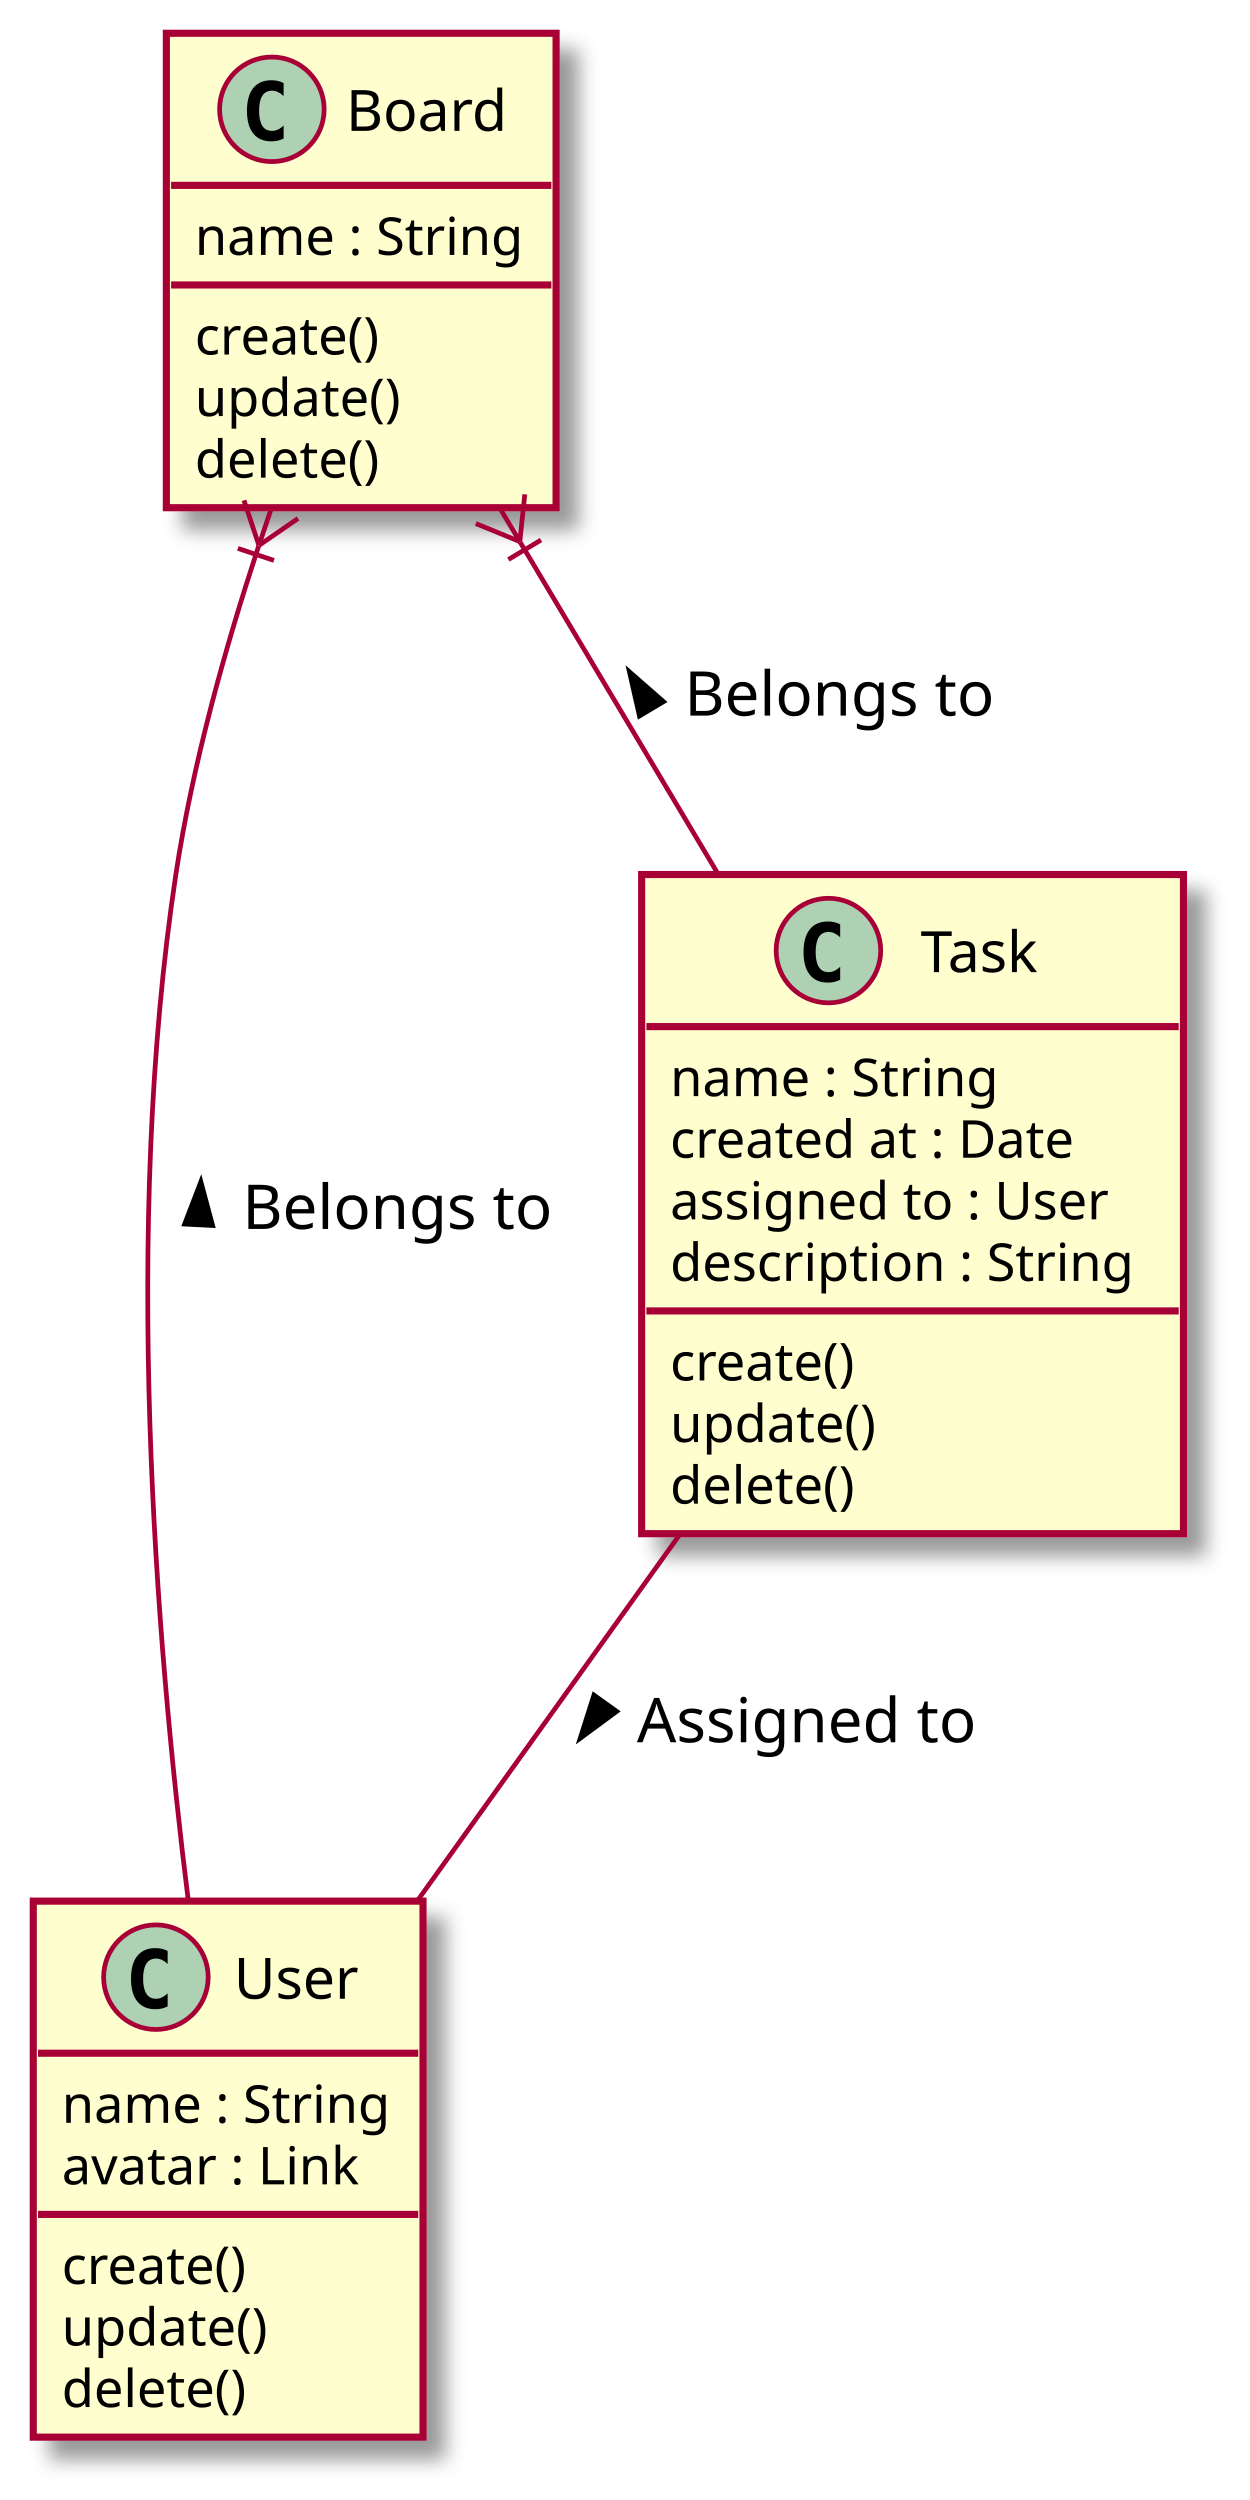
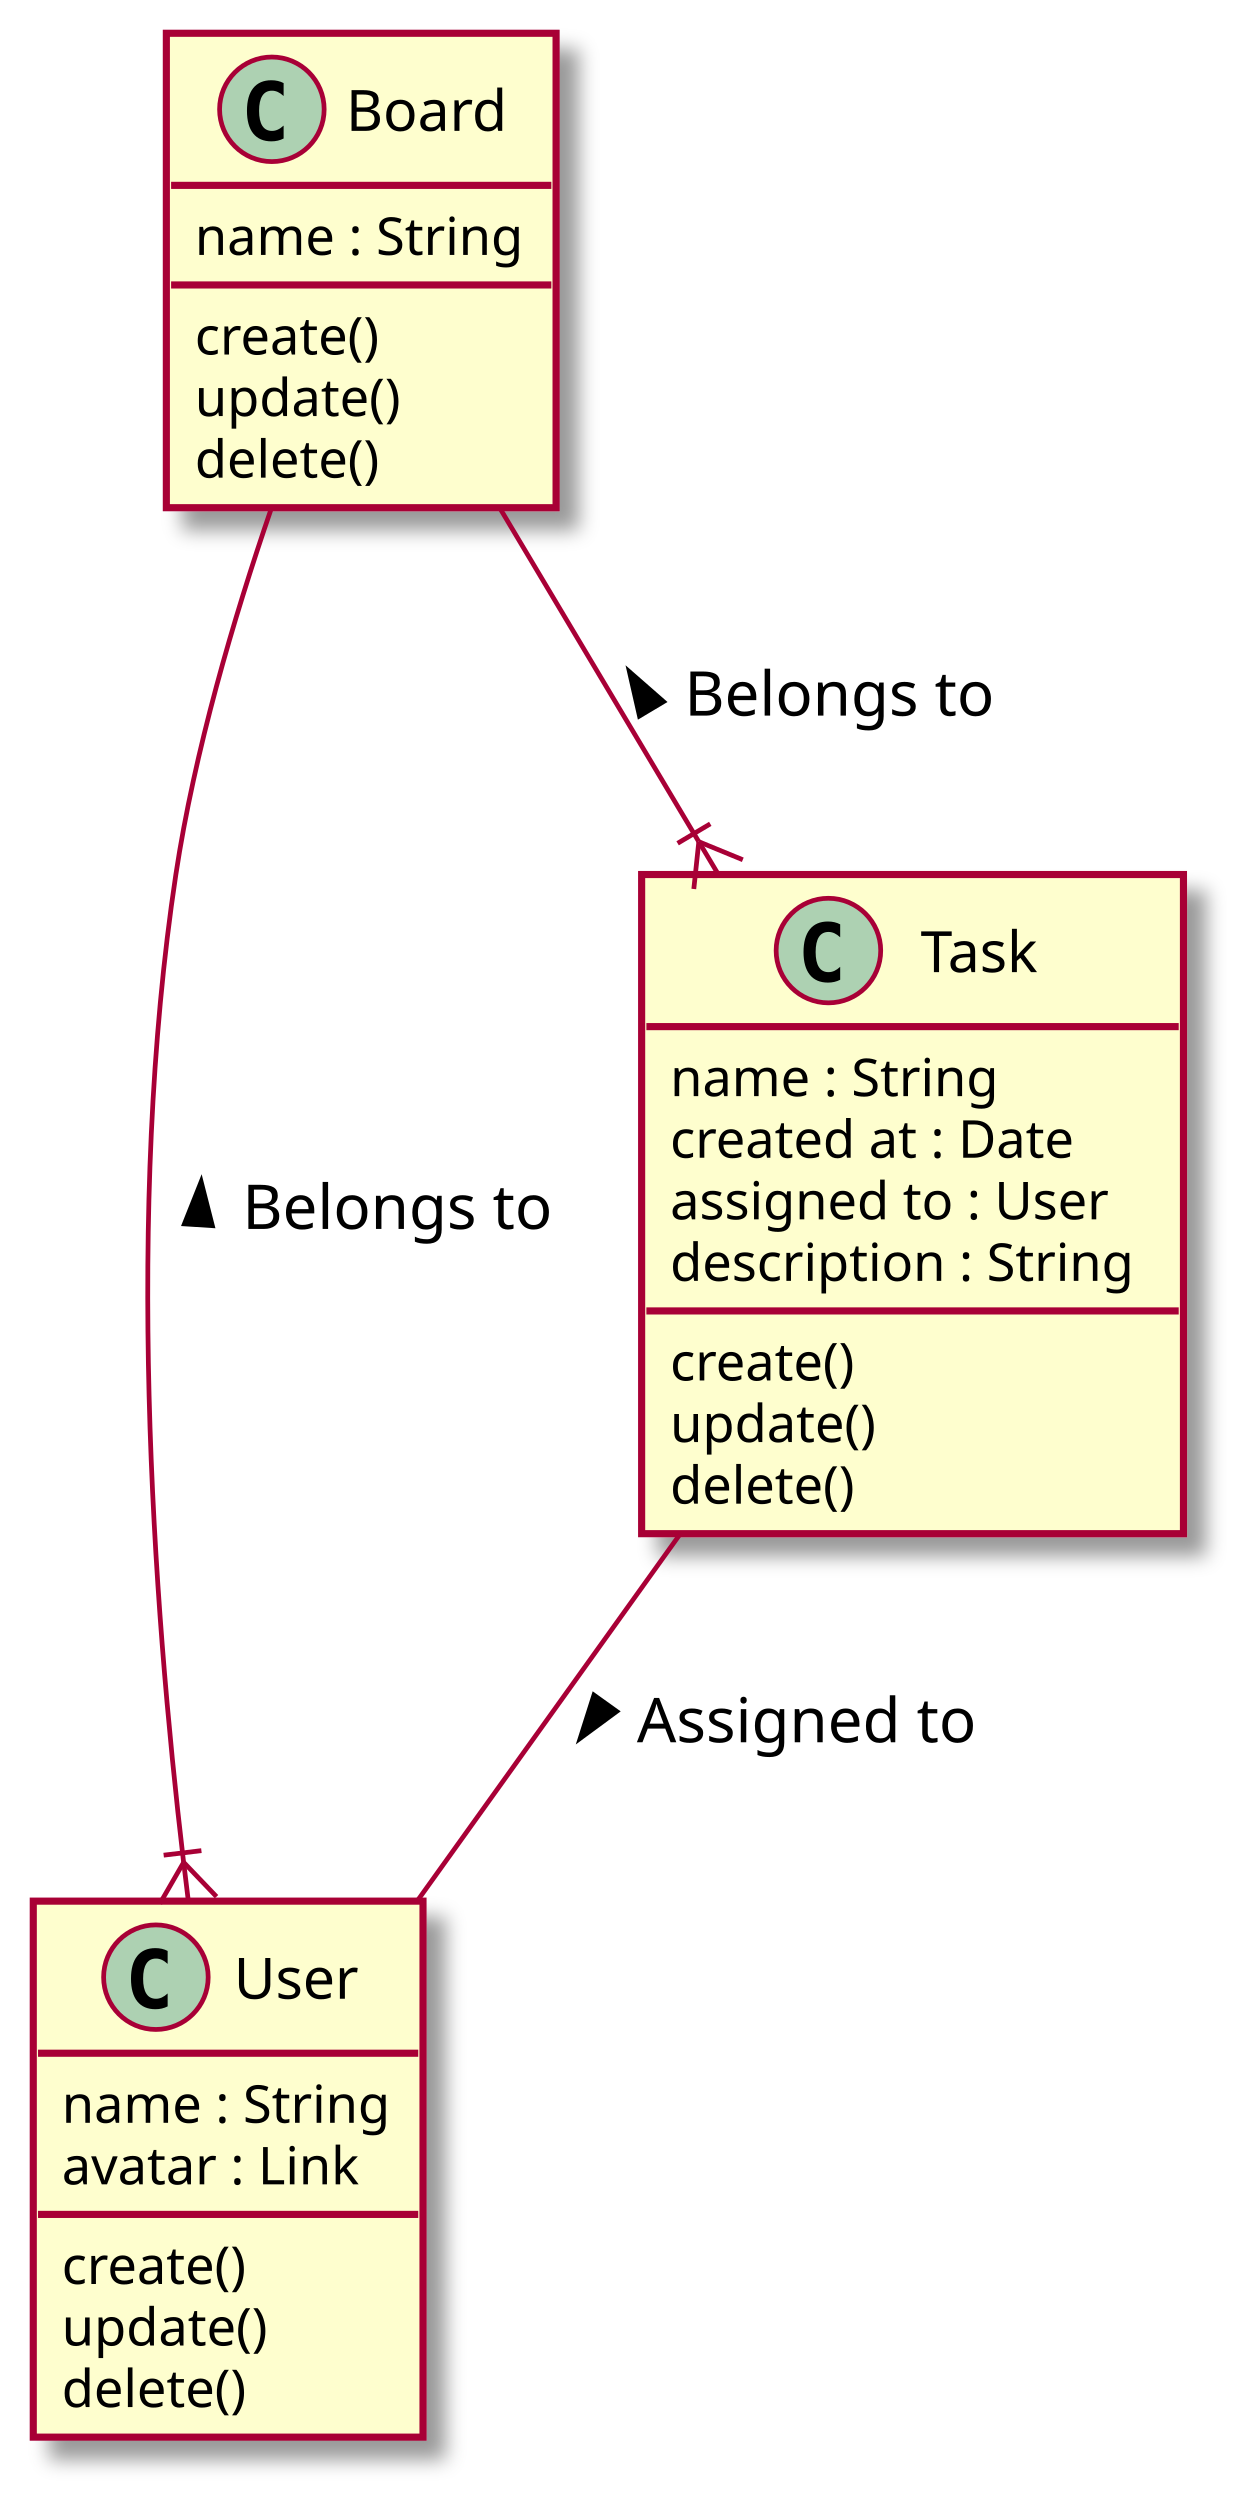
<svg xmlns="http://www.w3.org/2000/svg" contentScriptType="application/ecmascript" contentStyleType="text/css" height="1052px" preserveAspectRatio="none" style="width:526px;height:1052px;" version="1.1" viewBox="0 0 526 1052" width="526px" zoomAndPan="magnify">
  <defs>
-     <filter height="300%" id="f1i0g0ih2jww8k" width="300%" x="-1" y="-1">
+     <filter height="300%" id="f4krfeu53d4wc" width="300%" x="-1" y="-1">
      <feGaussianBlur result="blurOut" stdDeviation="4.0" />
      <feColorMatrix in="blurOut" result="blurOut2" type="matrix" values="0 0 0 0 0 0 0 0 0 0 0 0 0 0 0 0 0 0 .4 0" />
      <feOffset dx="8.0" dy="8.0" in="blurOut2" result="blurOut3" />
      <feBlend in="SourceGraphic" in2="blurOut3" mode="normal" />
    </filter>
  </defs>
  <g>
-     <rect codeLine="10" fill="#FEFECE" filter="url(#f1i0g0ih2jww8k)" height="199.641" id="Board" style="stroke:#A80036;stroke-width:3.0;" width="164" x="70" y="14" />
+     <rect codeLine="10" fill="#FEFECE" filter="url(#f4krfeu53d4wc)" height="199.641" id="Board" style="stroke:#A80036;stroke-width:3.0;" width="164" x="70" y="14" />
    <ellipse cx="114.4" cy="46" fill="#ADD1B2" rx="22" ry="22" style="stroke:#A80036;stroke-width:2.0;" />
    <path d="M119.346,58.286 Q118.184,58.884 116.906,59.183 Q115.627,59.481 114.216,59.481 Q109.203,59.481 106.563,56.178 Q103.923,52.874 103.923,46.632 Q103.923,40.373 106.563,37.069 Q109.203,33.766 114.216,33.766 Q115.627,33.766 116.922,34.065 Q118.217,34.363 119.346,34.961 L119.346,40.406 Q118.085,39.244 116.898,38.705 Q115.71,38.165 114.449,38.165 Q111.759,38.165 110.39,40.298 Q109.02,42.432 109.02,46.632 Q109.02,50.815 110.39,52.949 Q111.759,55.082 114.449,55.082 Q115.71,55.082 116.898,54.542 Q118.085,54.003 119.346,52.841 Z " fill="#000000" />
    <text fill="#000000" font-family="sans-serif" font-size="24" lengthAdjust="spacing" textLength="68" x="145.6" y="55.07">Board</text>
    <line style="stroke:#A80036;stroke-width:3.0;" x1="72" x2="232" y1="78" y2="78" />
    <text fill="#000000" font-family="sans-serif" font-size="22" lengthAdjust="spacing" textLength="140" x="82" y="107.269">name : String</text>
    <line style="stroke:#A80036;stroke-width:3.0;" x1="72" x2="232" y1="119.91" y2="119.91" />
    <text fill="#000000" font-family="sans-serif" font-size="22" lengthAdjust="spacing" textLength="82" x="82" y="149.18">create()</text>
    <text fill="#000000" font-family="sans-serif" font-size="22" lengthAdjust="spacing" textLength="90" x="82" y="175.09">update()</text>
    <text fill="#000000" font-family="sans-serif" font-size="22" lengthAdjust="spacing" textLength="80" x="82" y="201">delete()</text>
-     <rect codeLine="17" fill="#FEFECE" filter="url(#f1i0g0ih2jww8k)" height="225.551" id="User" style="stroke:#A80036;stroke-width:3.0;" width="164" x="14" y="800" />
+     <rect codeLine="17" fill="#FEFECE" filter="url(#f4krfeu53d4wc)" height="225.551" id="User" style="stroke:#A80036;stroke-width:3.0;" width="164" x="14" y="800" />
    <ellipse cx="65.6" cy="832" fill="#ADD1B2" rx="22" ry="22" style="stroke:#A80036;stroke-width:2.0;" />
    <path d="M70.546,844.286 Q69.384,844.884 68.106,845.183 Q66.828,845.481 65.416,845.481 Q60.403,845.481 57.763,842.178 Q55.123,838.874 55.123,832.632 Q55.123,826.373 57.763,823.069 Q60.403,819.766 65.416,819.766 Q66.828,819.766 68.123,820.064 Q69.417,820.363 70.546,820.961 L70.546,826.406 Q69.285,825.244 68.098,824.705 Q66.91,824.165 65.649,824.165 Q62.959,824.165 61.59,826.298 Q60.22,828.432 60.22,832.632 Q60.22,836.815 61.59,838.949 Q62.959,841.082 65.649,841.082 Q66.91,841.082 68.098,840.543 Q69.285,840.003 70.546,838.841 Z " fill="#000000" />
    <text fill="#000000" font-family="sans-serif" font-size="24" lengthAdjust="spacing" textLength="52" x="98.4" y="841.07">User</text>
    <line style="stroke:#A80036;stroke-width:3.0;" x1="16" x2="176" y1="864" y2="864" />
    <text fill="#000000" font-family="sans-serif" font-size="22" lengthAdjust="spacing" textLength="140" x="26" y="893.269">name : String</text>
    <text fill="#000000" font-family="sans-serif" font-size="22" lengthAdjust="spacing" textLength="128" x="26" y="919.18">avatar : Link</text>
    <line style="stroke:#A80036;stroke-width:3.0;" x1="16" x2="176" y1="931.82" y2="931.82" />
    <text fill="#000000" font-family="sans-serif" font-size="22" lengthAdjust="spacing" textLength="82" x="26" y="961.09">create()</text>
    <text fill="#000000" font-family="sans-serif" font-size="22" lengthAdjust="spacing" textLength="90" x="26" y="987">update()</text>
    <text fill="#000000" font-family="sans-serif" font-size="22" lengthAdjust="spacing" textLength="80" x="26" y="1012.91">delete()</text>
-     <rect codeLine="25" fill="#FEFECE" filter="url(#f1i0g0ih2jww8k)" height="277.371" id="Task" style="stroke:#A80036;stroke-width:3.0;" width="228" x="270" y="368" />
+     <rect codeLine="25" fill="#FEFECE" filter="url(#f4krfeu53d4wc)" height="277.371" id="Task" style="stroke:#A80036;stroke-width:3.0;" width="228" x="270" y="368" />
    <ellipse cx="348.6" cy="400" fill="#ADD1B2" rx="22" ry="22" style="stroke:#A80036;stroke-width:2.0;" />
    <path d="M353.546,412.286 Q352.384,412.884 351.106,413.183 Q349.827,413.481 348.416,413.481 Q343.403,413.481 340.763,410.178 Q338.123,406.874 338.123,400.632 Q338.123,394.373 340.763,391.069 Q343.403,387.766 348.416,387.766 Q349.827,387.766 351.123,388.065 Q352.417,388.363 353.546,388.961 L353.546,394.406 Q352.285,393.244 351.098,392.705 Q349.911,392.165 348.649,392.165 Q345.959,392.165 344.59,394.298 Q343.22,396.432 343.22,400.632 Q343.22,404.815 344.59,406.949 Q345.959,409.082 348.649,409.082 Q349.911,409.082 351.098,408.543 Q352.285,408.003 353.546,406.841 Z " fill="#000000" />
    <text fill="#000000" font-family="sans-serif" font-size="24" lengthAdjust="spacing" textLength="56" x="387.4" y="409.07">Task</text>
    <line style="stroke:#A80036;stroke-width:3.0;" x1="272" x2="496" y1="432" y2="432" />
    <text fill="#000000" font-family="sans-serif" font-size="22" lengthAdjust="spacing" textLength="140" x="282" y="461.269">name : String</text>
    <text fill="#000000" font-family="sans-serif" font-size="22" lengthAdjust="spacing" textLength="172" x="282" y="487.18">created at : Date</text>
    <text fill="#000000" font-family="sans-serif" font-size="22" lengthAdjust="spacing" textLength="192" x="282" y="513.09">assigned to : User</text>
    <text fill="#000000" font-family="sans-serif" font-size="22" lengthAdjust="spacing" textLength="204" x="282" y="539">description : String</text>
    <line style="stroke:#A80036;stroke-width:3.0;" x1="272" x2="496" y1="551.641" y2="551.641" />
    <text fill="#000000" font-family="sans-serif" font-size="22" lengthAdjust="spacing" textLength="82" x="282" y="580.91">create()</text>
    <text fill="#000000" font-family="sans-serif" font-size="22" lengthAdjust="spacing" textLength="90" x="282" y="606.82">update()</text>
    <text fill="#000000" font-family="sans-serif" font-size="22" lengthAdjust="spacing" textLength="80" x="282" y="632.731">delete()</text>
-     <path codeLine="4" d="M108.86,229.74 C94.78,272.44 80.98,321.82 74,368 C51.6,516.1 65.44,689.32 79.2,799.56 " fill="none" id="Board-backto-User" style="stroke:#A80036;stroke-width:2.0;" />
-     <line style="stroke:#A80036;stroke-width:2.0;" x1="108.955" x2="102.662" y1="229.51" y2="210.526" />
-     <line style="stroke:#A80036;stroke-width:2.0;" x1="108.955" x2="125.418" y1="229.51" y2="218.154" />
-     <line style="stroke:#A80036;stroke-width:2.0;" x1="108.955" x2="114.04" y1="229.51" y2="214.34" />
-     <line style="stroke:#A80036;stroke-width:2.0;" x1="100.098" x2="115.269" y1="230.76" y2="235.846" />
-     <polygon fill="#000000" points="84.52,497.324,77.71,515.084,89.449,515.695,84.52,497.324" style="stroke:#000000;stroke-width:2.0;" />
+     <path codeLine="4" d="M114.04,214.34 C98.28,260.28 81.84,316.16 74,368 C52.66,509.16 64.22,673.14 77.26,783.66 " fill="none" id="Board-to-User" style="stroke:#A80036;stroke-width:2.0;" />
+     <line style="stroke:#A80036;stroke-width:2.0;" x1="77.286" x2="91.114" y1="783.675" y2="798.124" />
+     <line style="stroke:#A80036;stroke-width:2.0;" x1="77.286" x2="67.286" y1="783.675" y2="800.996" />
+     <line style="stroke:#A80036;stroke-width:2.0;" x1="77.286" x2="79.2" y1="783.675" y2="799.56" />
+     <line style="stroke:#A80036;stroke-width:2.0;" x1="84.75" x2="68.865" y1="778.746" y2="780.661" />
+     <polygon fill="#000000" points="84.645,497.331,77.613,515.005,89.344,515.763,84.645,497.331" style="stroke:#000000;stroke-width:2.0;" />
    <text fill="#000000" font-family="sans-serif" font-size="26" lengthAdjust="spacing" textLength="132" x="102" y="517.137">Belongs to</text>
-     <path codeLine="5" d="M218.84,228.08 C244.88,271.72 274.96,322.16 302.26,367.94 " fill="none" id="Board-backto-Task" style="stroke:#A80036;stroke-width:2.0;" />
-     <line style="stroke:#A80036;stroke-width:2.0;" x1="218.738" x2="200.235" y1="227.9" y2="220.309" />
-     <line style="stroke:#A80036;stroke-width:2.0;" x1="218.738" x2="220.845" y1="227.9" y2="208.011" />
-     <line style="stroke:#A80036;stroke-width:2.0;" x1="218.738" x2="210.54" y1="227.9" y2="214.16" />
-     <line style="stroke:#A80036;stroke-width:2.0;" x1="213.918" x2="227.658" y1="235.434" y2="227.236" />
-     <polygon fill="#000000" points="264.877,282.722,269.096,301.27,279.192,295.248,264.877,282.722" style="stroke:#000000;stroke-width:2.0;" />
+     <path codeLine="5" d="M210.54,214.16 C235.84,256.56 266,307.14 294.02,354.14 " fill="none" id="Board-to-Task" style="stroke:#A80036;stroke-width:2.0;" />
+     <line style="stroke:#A80036;stroke-width:2.0;" x1="294.062" x2="312.565" y1="354.2" y2="361.791" />
+     <line style="stroke:#A80036;stroke-width:2.0;" x1="294.062" x2="291.955" y1="354.2" y2="374.089" />
+     <line style="stroke:#A80036;stroke-width:2.0;" x1="294.062" x2="302.26" y1="354.2" y2="367.94" />
+     <line style="stroke:#A80036;stroke-width:2.0;" x1="298.882" x2="285.142" y1="346.666" y2="354.864" />
+     <polygon fill="#000000" points="264.878,282.722,269.096,301.27,279.192,295.248,264.878,282.722" style="stroke:#000000;stroke-width:2.0;" />
    <text fill="#000000" font-family="sans-serif" font-size="26" lengthAdjust="spacing" textLength="132" x="288" y="301.137">Belongs to</text>
    <path codeLine="6" d="M285.7,646.22 C249.84,696.26 209.78,752.18 175.74,799.7 " fill="none" id="Task-User" style="stroke:#A80036;stroke-width:2.0;" />
    <polygon fill="#000000" points="244.176,731.44,259.49,720.157,249.934,713.311,244.176,731.44" style="stroke:#000000;stroke-width:2.0;" />
    <text fill="#000000" font-family="sans-serif" font-size="26" lengthAdjust="spacing" textLength="150" x="268" y="733.137">Assigned to</text>
  </g>
</svg>
